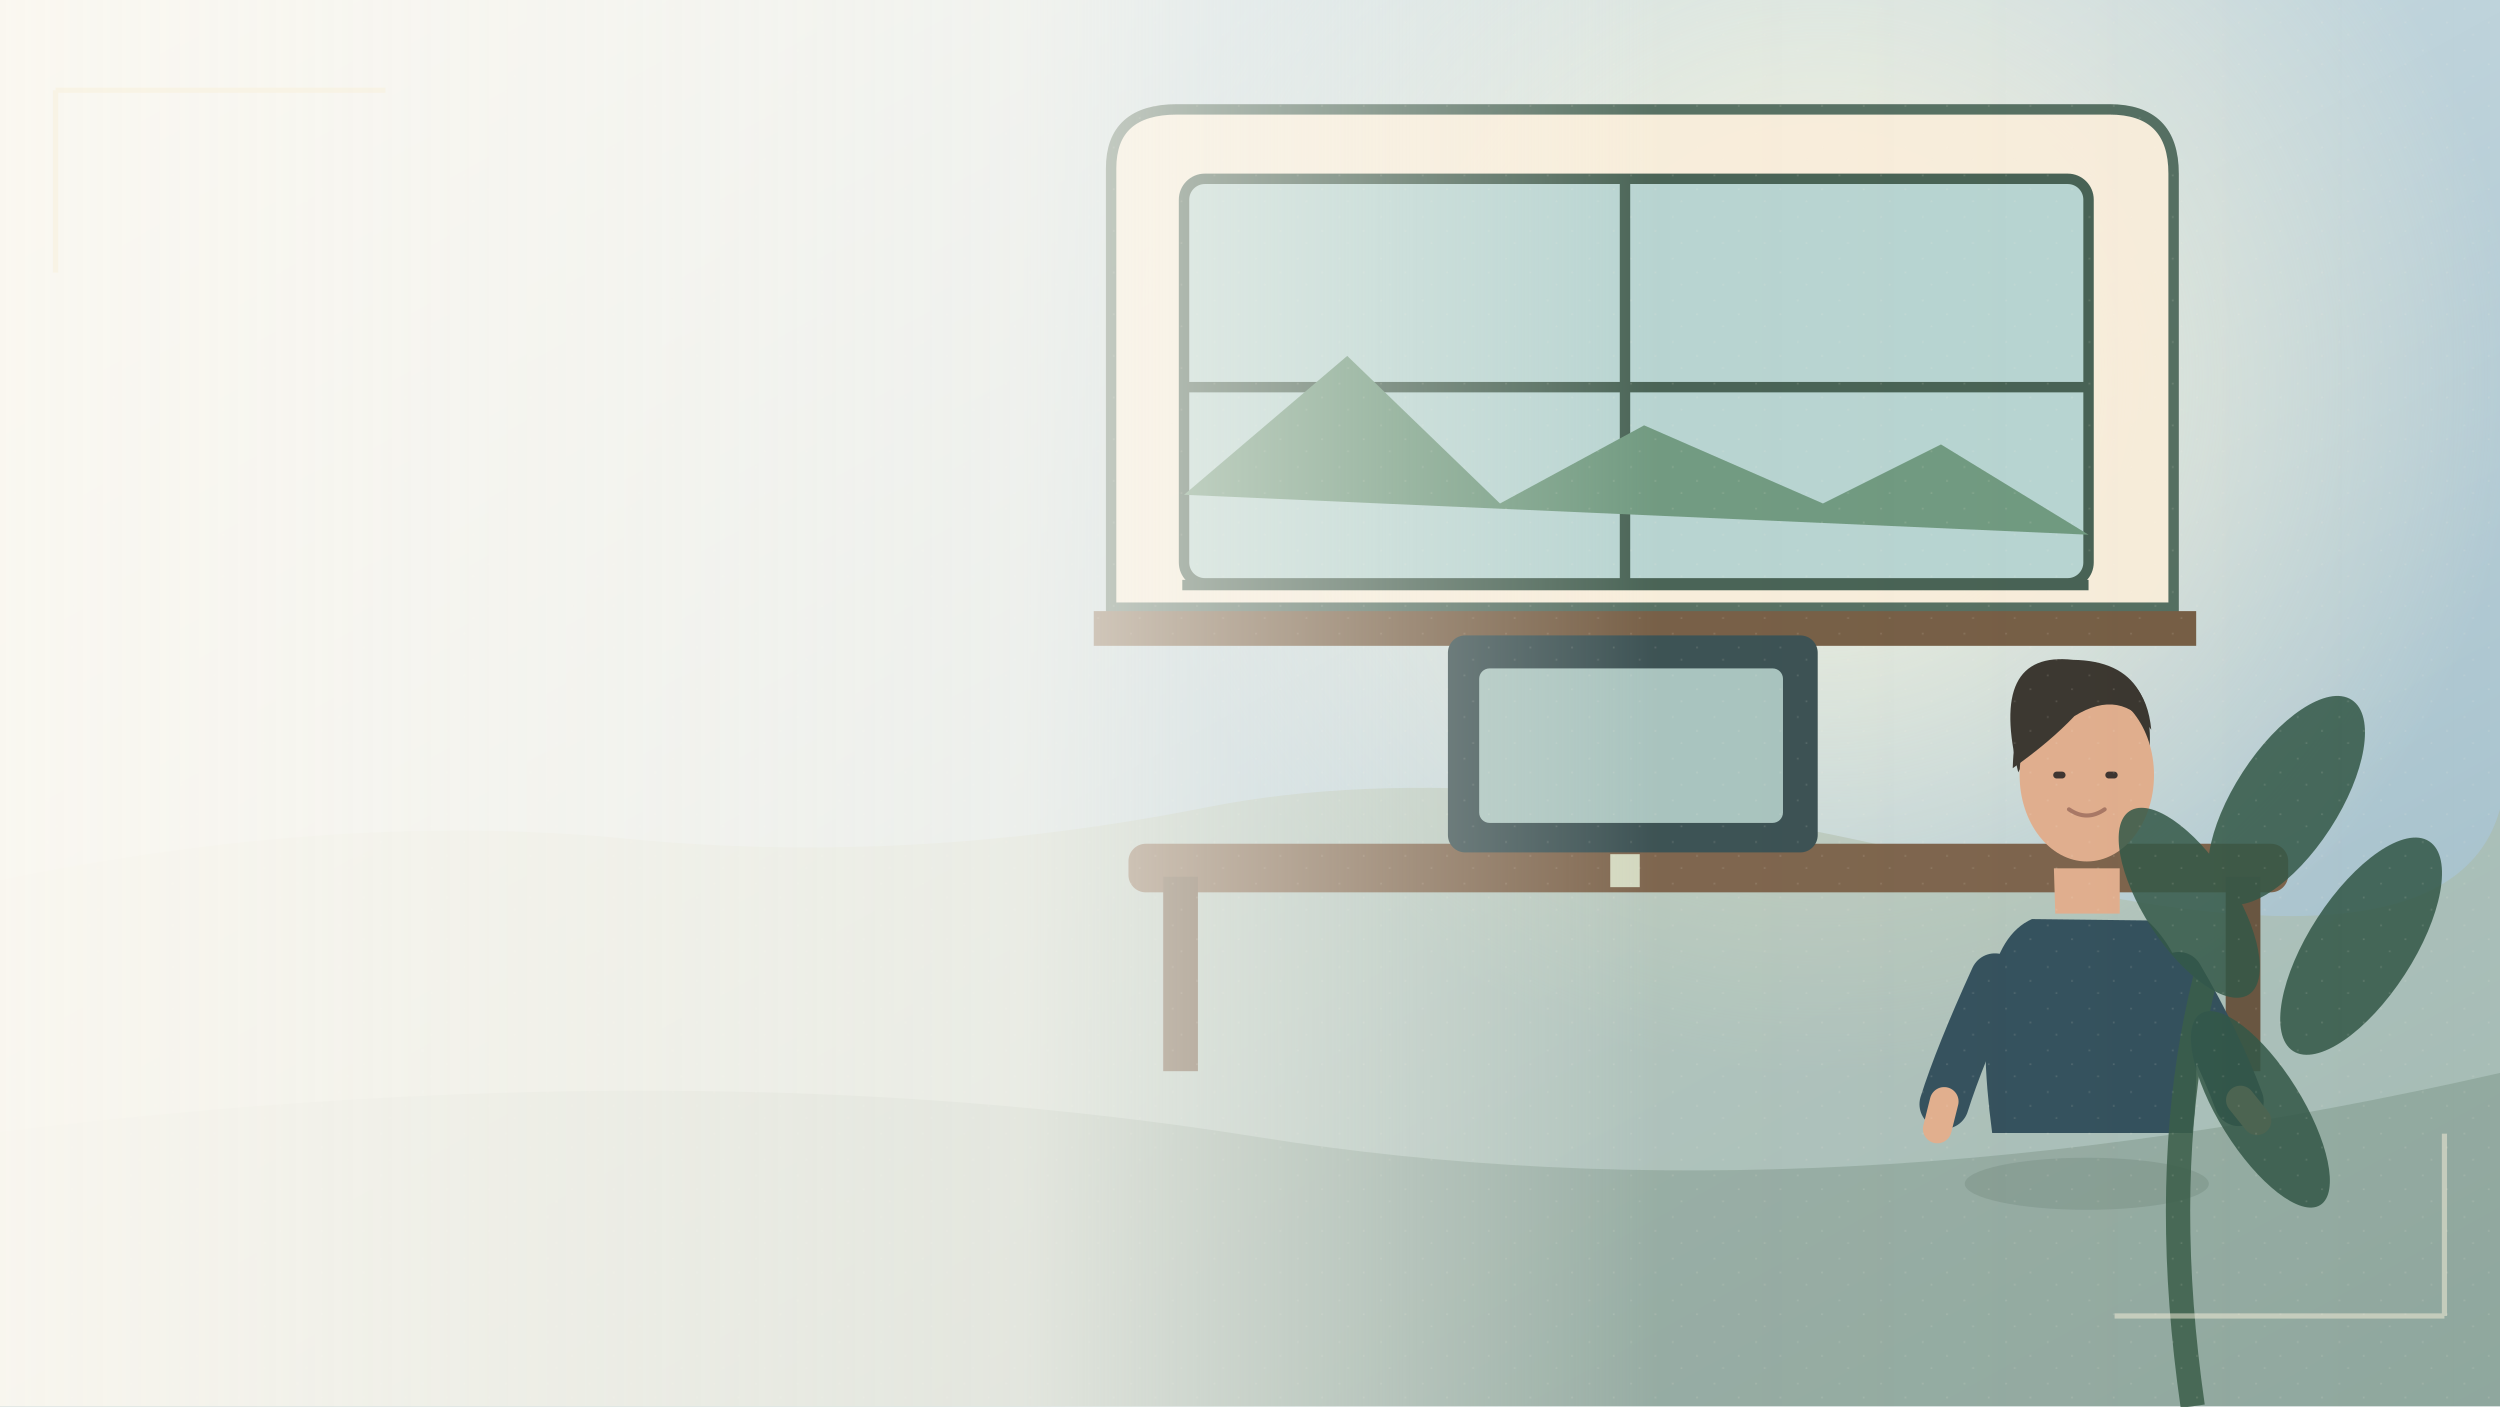
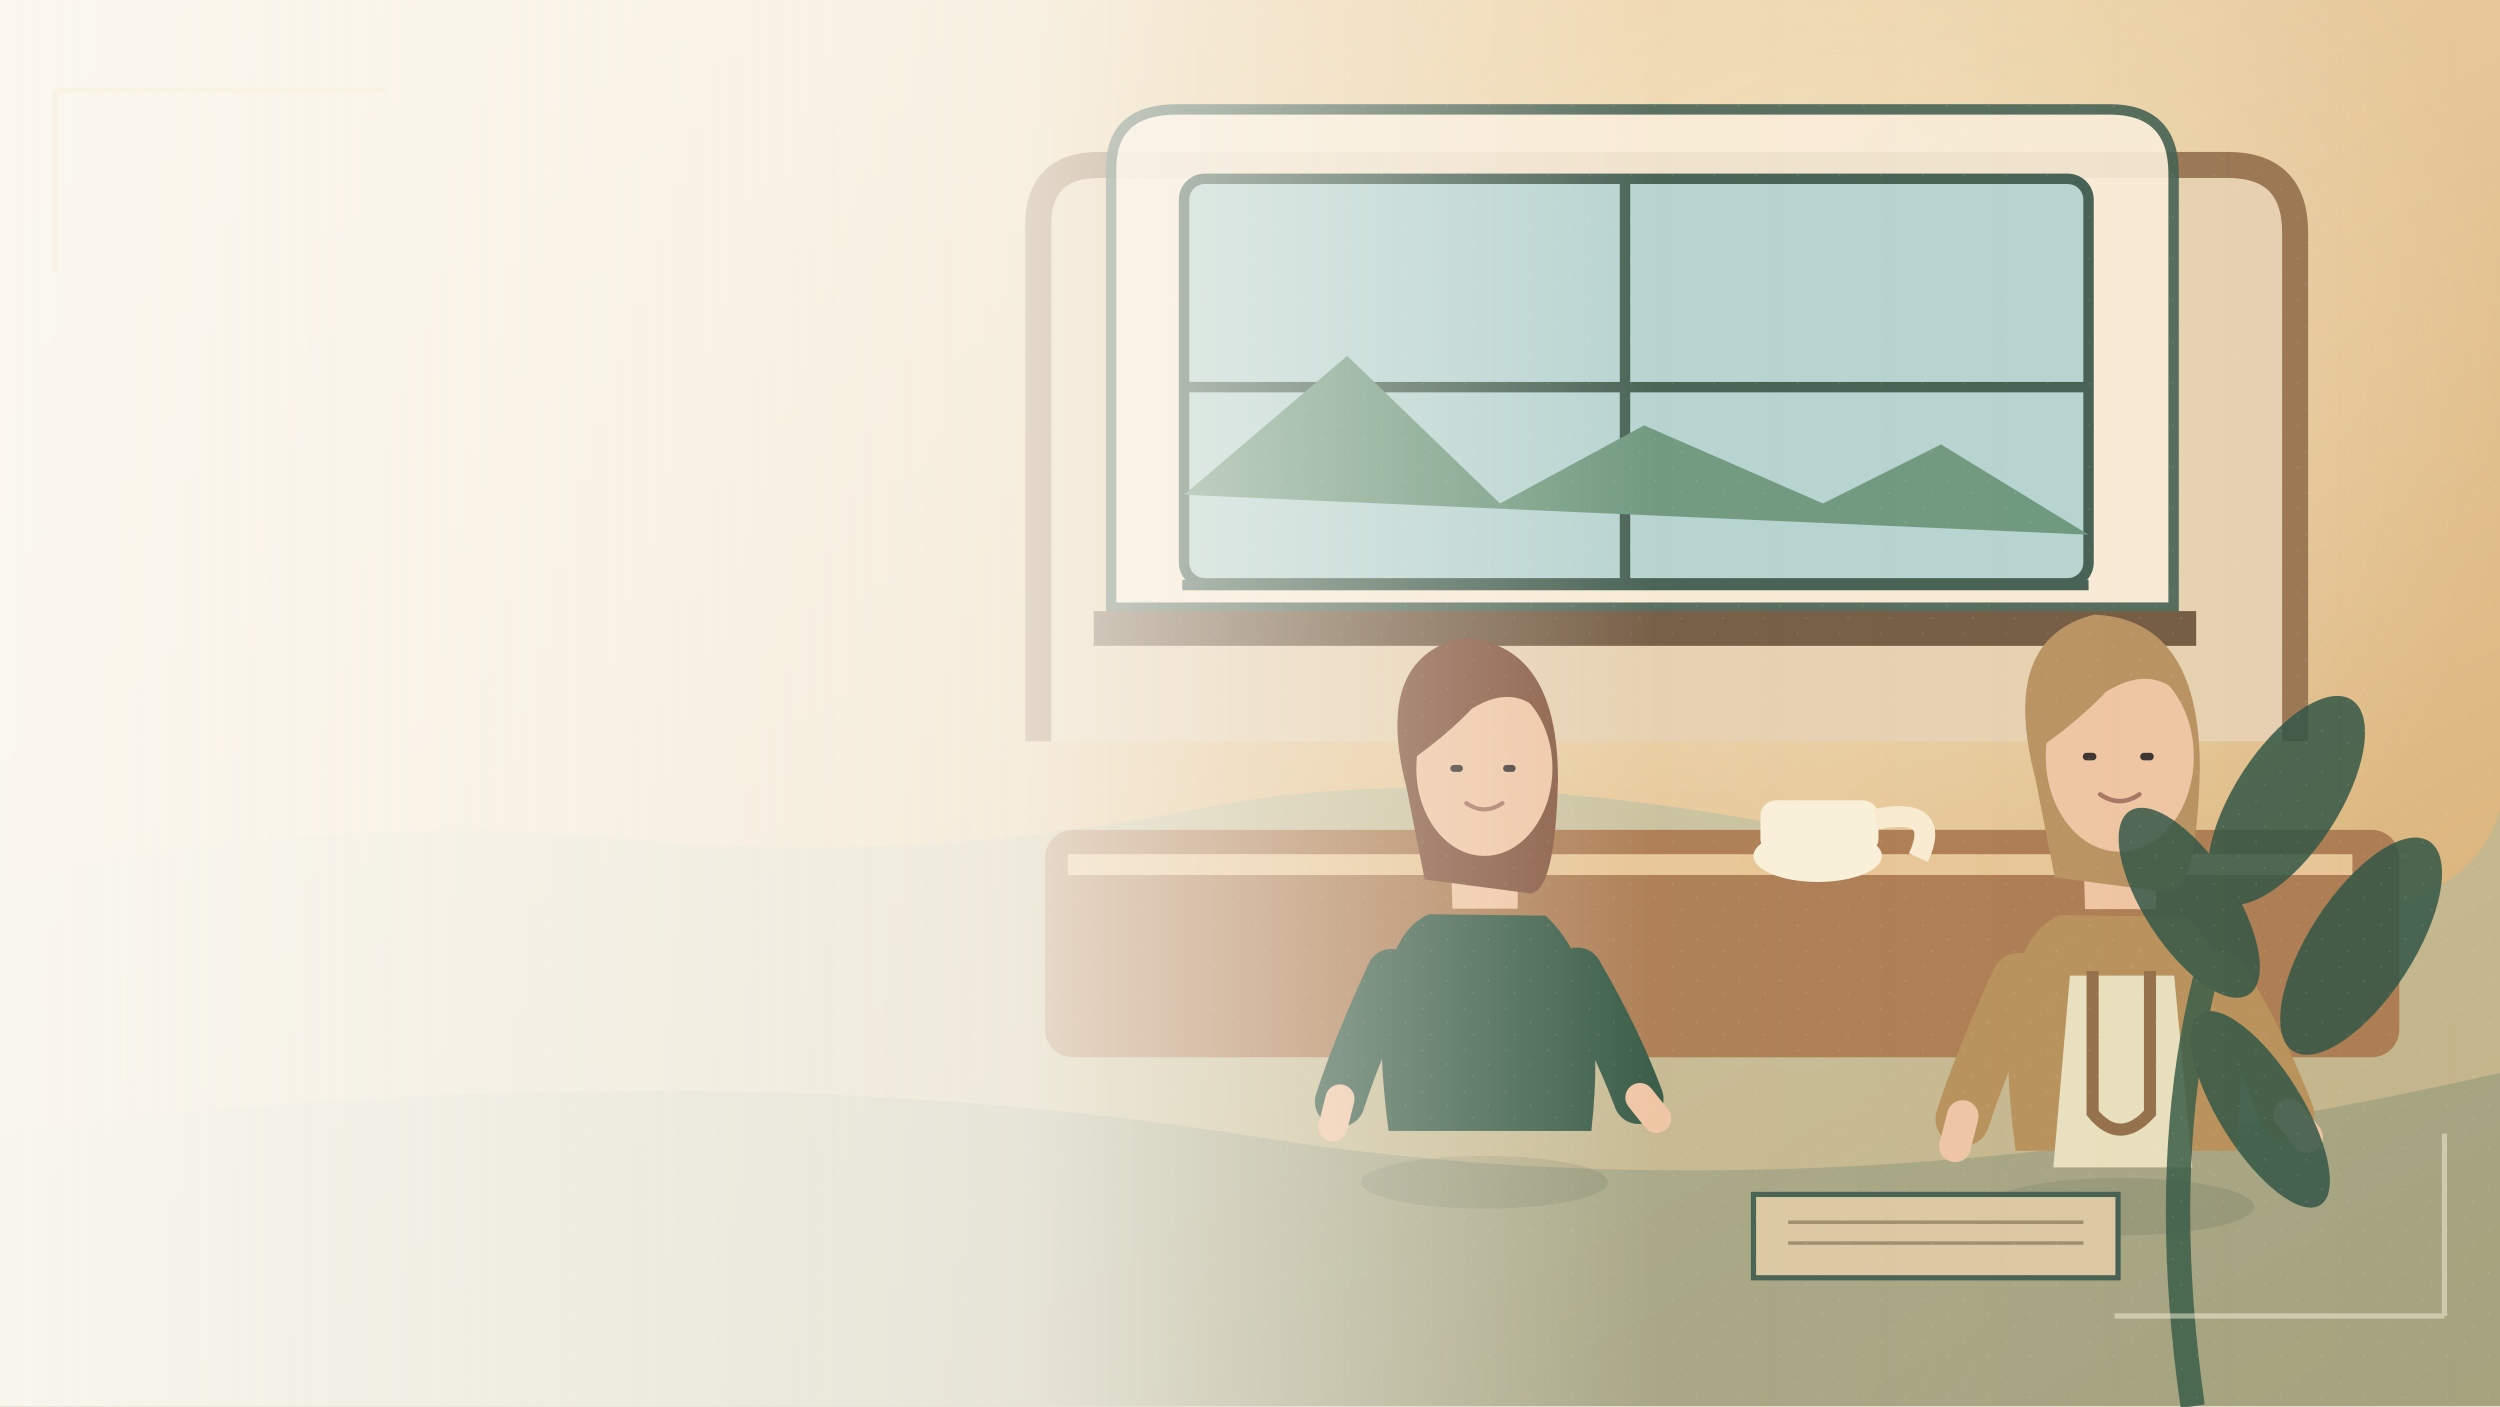
- <svg xmlns="http://www.w3.org/2000/svg" width="1440" height="810" viewBox="0 0 1440 810" role="img" aria-label="Авторская векторная иллюстрация: Кто где работает">
+ <svg xmlns="http://www.w3.org/2000/svg" width="1440" height="810" viewBox="0 0 1440 810" role="img" aria-label="Авторская векторная иллюстрация: Кто где работает: вечер в кафе">
  <defs>
    <linearGradient id="sky" x1="0" y1="0" x2="1" y2="1">
-       <stop stop-color="#dfebef" />
-       <stop offset="1" stop-color="#9cbac6" />
+       <stop stop-color="#f5e4c3" />
+       <stop offset="1" stop-color="#d7ab6f" />
    </linearGradient>
    <radialGradient id="sun">
-       <stop stop-color="#fff9df" stop-opacity=".9" />
+       <stop stop-color="#fff9df" stop-opacity=".48" />
      <stop offset="1" stop-color="#fff9df" stop-opacity="0" />
    </radialGradient>
    <linearGradient id="veil">
      <stop stop-color="#fbf8f1" stop-opacity=".97" />
      <stop offset=".41" stop-color="#fbf8f1" stop-opacity=".76" />
      <stop offset=".66" stop-color="#fbf8f1" stop-opacity=".03" />
      <stop offset="1" stop-color="#fbf8f1" stop-opacity="0" />
    </linearGradient>
    <pattern id="grain" width="24" height="24" patternUnits="userSpaceOnUse">
      <path d="M3 5h1M17 13h1M8 20h1" stroke="#faf3e3" stroke-opacity=".25" />
    </pattern>
  </defs>
  <rect width="1440" height="810" fill="url(#sky)" />
  <circle cx="1050" cy="220" r="400" fill="url(#sun)" />
  <path d="M0 507Q196 467 360 483T695 465T1139 500T1440 466V810H0Z" fill="#aab8a0" opacity=".47" />
  <path d="M0 652Q400 603 725 655T1440 618V810H0Z" fill="#607d6a" opacity=".30" />
+   <path d="M598 427V130q0-35 35-35h650q39 0 39 39v293" fill="#e6d0b0" stroke="#9b7754" stroke-width="15" />
  <g stroke="#456052" stroke-width="6">
    <path d="M640 350L640 97Q640 63 678 63H1215Q1252 63 1252 100V350Z" fill="#f9edd9" opacity=".9" />
    <rect x="682" y="103" width="521" height="233" rx="12" fill="#b6d3d0" />
    <path d="M936 105v231M681 223h521" fill="none" />
    <path d="M682 285l94-80 88 85 83-45 103 45 68-34 85 52" fill="#6e987e" stroke="none" />
    <path d="M681 337h522" fill="none" />
  </g>
  <path d="M630 362h635" stroke="#745c43" stroke-width="20" />
-   <rect x="650" y="486" width="668" height="28" rx="10" fill="#7b624a" />
-   <path d="M680 505v112M1292 505v112" stroke="#685540" stroke-width="20" />
-   <rect x="834" y="366" width="213" height="125" rx="10" fill="#384e50" />
-   <rect x="852" y="385" width="175" height="89" rx="6" fill="#a7c2bd" />
-   <path d="M936 492v19" stroke="#d2d7be" stroke-width="17" />
-   <g transform="translate(1202 512) scale(0.79)">
+   <rect x="602" y="478" width="780" height="131" rx="16" fill="#ad7d53" />
+   <path d="M615 498h740" stroke="#e7c595" stroke-width="12" />
+   <g fill="#f9f0d9">
+     <ellipse cx="1047" cy="493" rx="37" ry="15" />
+     <rect x="1014" y="461" width="68" height="31" rx="9" />
+     <path d="M1080 472q39-8 25 22" fill="none" stroke="#f8ebd0" stroke-width="12" />
+   </g>
+   <g transform="translate(1221 508) scale(0.87)">
    <ellipse cx="0" cy="215" rx="89" ry="19" fill="#243b2d" opacity=".12" />
-     <path d="M-69 178Q-87 43-40 22L44 23Q90 65 77 178Z" fill="#324f5b" />
-     <path d="M-67 65Q-93 122-104 157" stroke="#324f5b" stroke-width="36" stroke-linecap="round" fill="none" />
-     <path d="M67 64Q95 112 111 155" stroke="#324f5b" stroke-width="36" stroke-linecap="round" fill="none" />
-     <path d="M-104 155l-5 20M112 154l12 15" stroke="#e0ad8c" stroke-width="21" stroke-linecap="round" />
-     <path d="M-23 18L-24-15L24-15L24 18" fill="#e0ad8c" />
-     <path d="M-50-85Q-72-174-10-167Q59-166 43-80L34-110L-27-126Z" fill="#39352e" />
-     <ellipse cx="0" cy="-83" rx="49" ry="63" fill="#e0ad8c" />
-     <path d="M-54-88Q-52-165 6-161Q43-158 47-116Q25-147-9-126Q-27-107-54-88" fill="#39352e" />
+     <path d="M-69 178Q-87 43-40 22L44 23Q90 65 77 178Z" fill="#b8915b" />
+     <path d="M-67 65Q-93 122-104 157" stroke="#b8915b" stroke-width="36" stroke-linecap="round" fill="none" />
+     <path d="M67 64Q95 112 111 155" stroke="#b8915b" stroke-width="36" stroke-linecap="round" fill="none" />
+     <path d="M-104 155l-5 20M112 154l12 15" stroke="#efc5a3" stroke-width="21" stroke-linecap="round" />
+     <path d="M-23 18L-24-15L24-15L24 18" fill="#efc5a3" />
+     <path d="M-56-69Q-80-161-17-177Q53-174 53-75Q51 6 33 7L-43-3Z" fill="#b99261" />
+     <ellipse cx="0" cy="-83" rx="49" ry="63" fill="#efc5a3" />
+     <path d="M-54-88Q-52-165 6-161Q43-158 47-116Q25-147-9-126Q-27-107-54-88" fill="#b99261" />
+     <path d="M-22-83h4m34 0h4" stroke="#3b332f" stroke-width="5" stroke-linecap="round" />
+     <path d="M-13-58Q0-49 13-58" stroke="#a77664" stroke-width="3" fill="none" stroke-linecap="round" />
+     <path d="M-33 62L36 62L48 189L-44 189Z" fill="#e8dfbd" />
+     <path d="M-18 59L-18 153Q0 175 20 153L20 59" fill="none" stroke="#946f4a" stroke-width="8" />
+   </g>
+   <g transform="translate(855 509) scale(0.8)">
+     <ellipse cx="0" cy="215" rx="89" ry="19" fill="#243b2d" opacity=".12" />
+     <path d="M-69 178Q-87 43-40 22L44 23Q90 65 77 178Z" fill="#365a45" />
+     <path d="M-67 65Q-93 122-104 157" stroke="#365a45" stroke-width="36" stroke-linecap="round" fill="none" />
+     <path d="M67 64Q95 112 111 155" stroke="#365a45" stroke-width="36" stroke-linecap="round" fill="none" />
+     <path d="M-104 155l-5 20M112 154l12 15" stroke="#efc5a3" stroke-width="21" stroke-linecap="round" />
+     <path d="M-23 18L-24-15L24-15L24 18" fill="#efc5a3" />
+     <path d="M-56-69Q-80-161-17-177Q53-174 53-75Q51 6 33 7L-43-3Z" fill="#84553d" />
+     <ellipse cx="0" cy="-83" rx="49" ry="63" fill="#efc5a3" />
+     <path d="M-54-88Q-52-165 6-161Q43-158 47-116Q25-147-9-126Q-27-107-54-88" fill="#84553d" />
    <path d="M-22-83h4m34 0h4" stroke="#3b332f" stroke-width="5" stroke-linecap="round" />
    <path d="M-13-58Q0-49 13-58" stroke="#a77664" stroke-width="3" fill="none" stroke-linecap="round" />
  </g>
  <g fill="#315645" opacity=".85">
    <path d="M1263 810C1240 650 1265 530 1325 434" stroke="#385c47" stroke-width="14" fill="none" />
    <ellipse cx="1317" cy="461" rx="30" ry="69" transform="rotate(33 1317 461)" />
    <ellipse cx="1261" cy="520" rx="26" ry="63" transform="rotate(-33 1261 520)" />
    <ellipse cx="1360" cy="545" rx="30" ry="72" transform="rotate(33 1360 545)" />
    <ellipse cx="1302" cy="639" rx="24" ry="65" transform="rotate(-32 1302 639)" />
  </g>
+   <path d="M1010 688h210v48h-210z" fill="#dbc8a2" stroke="#456052" stroke-width="3" />
+   <path d="M1030 704h170m-170 12h170" stroke="#9d8c6d" stroke-width="2" />
  <path d="M0 0h1440v810H0z" fill="url(#grain)" opacity=".5" />
  <path d="M0 0h1440v810H0z" fill="url(#veil)" />
  <path d="M32 52h190M32 52v105M1408 758h-190M1408 758v-105" fill="none" stroke="#f8f0da" stroke-opacity=".5" stroke-width="3" />
</svg>
